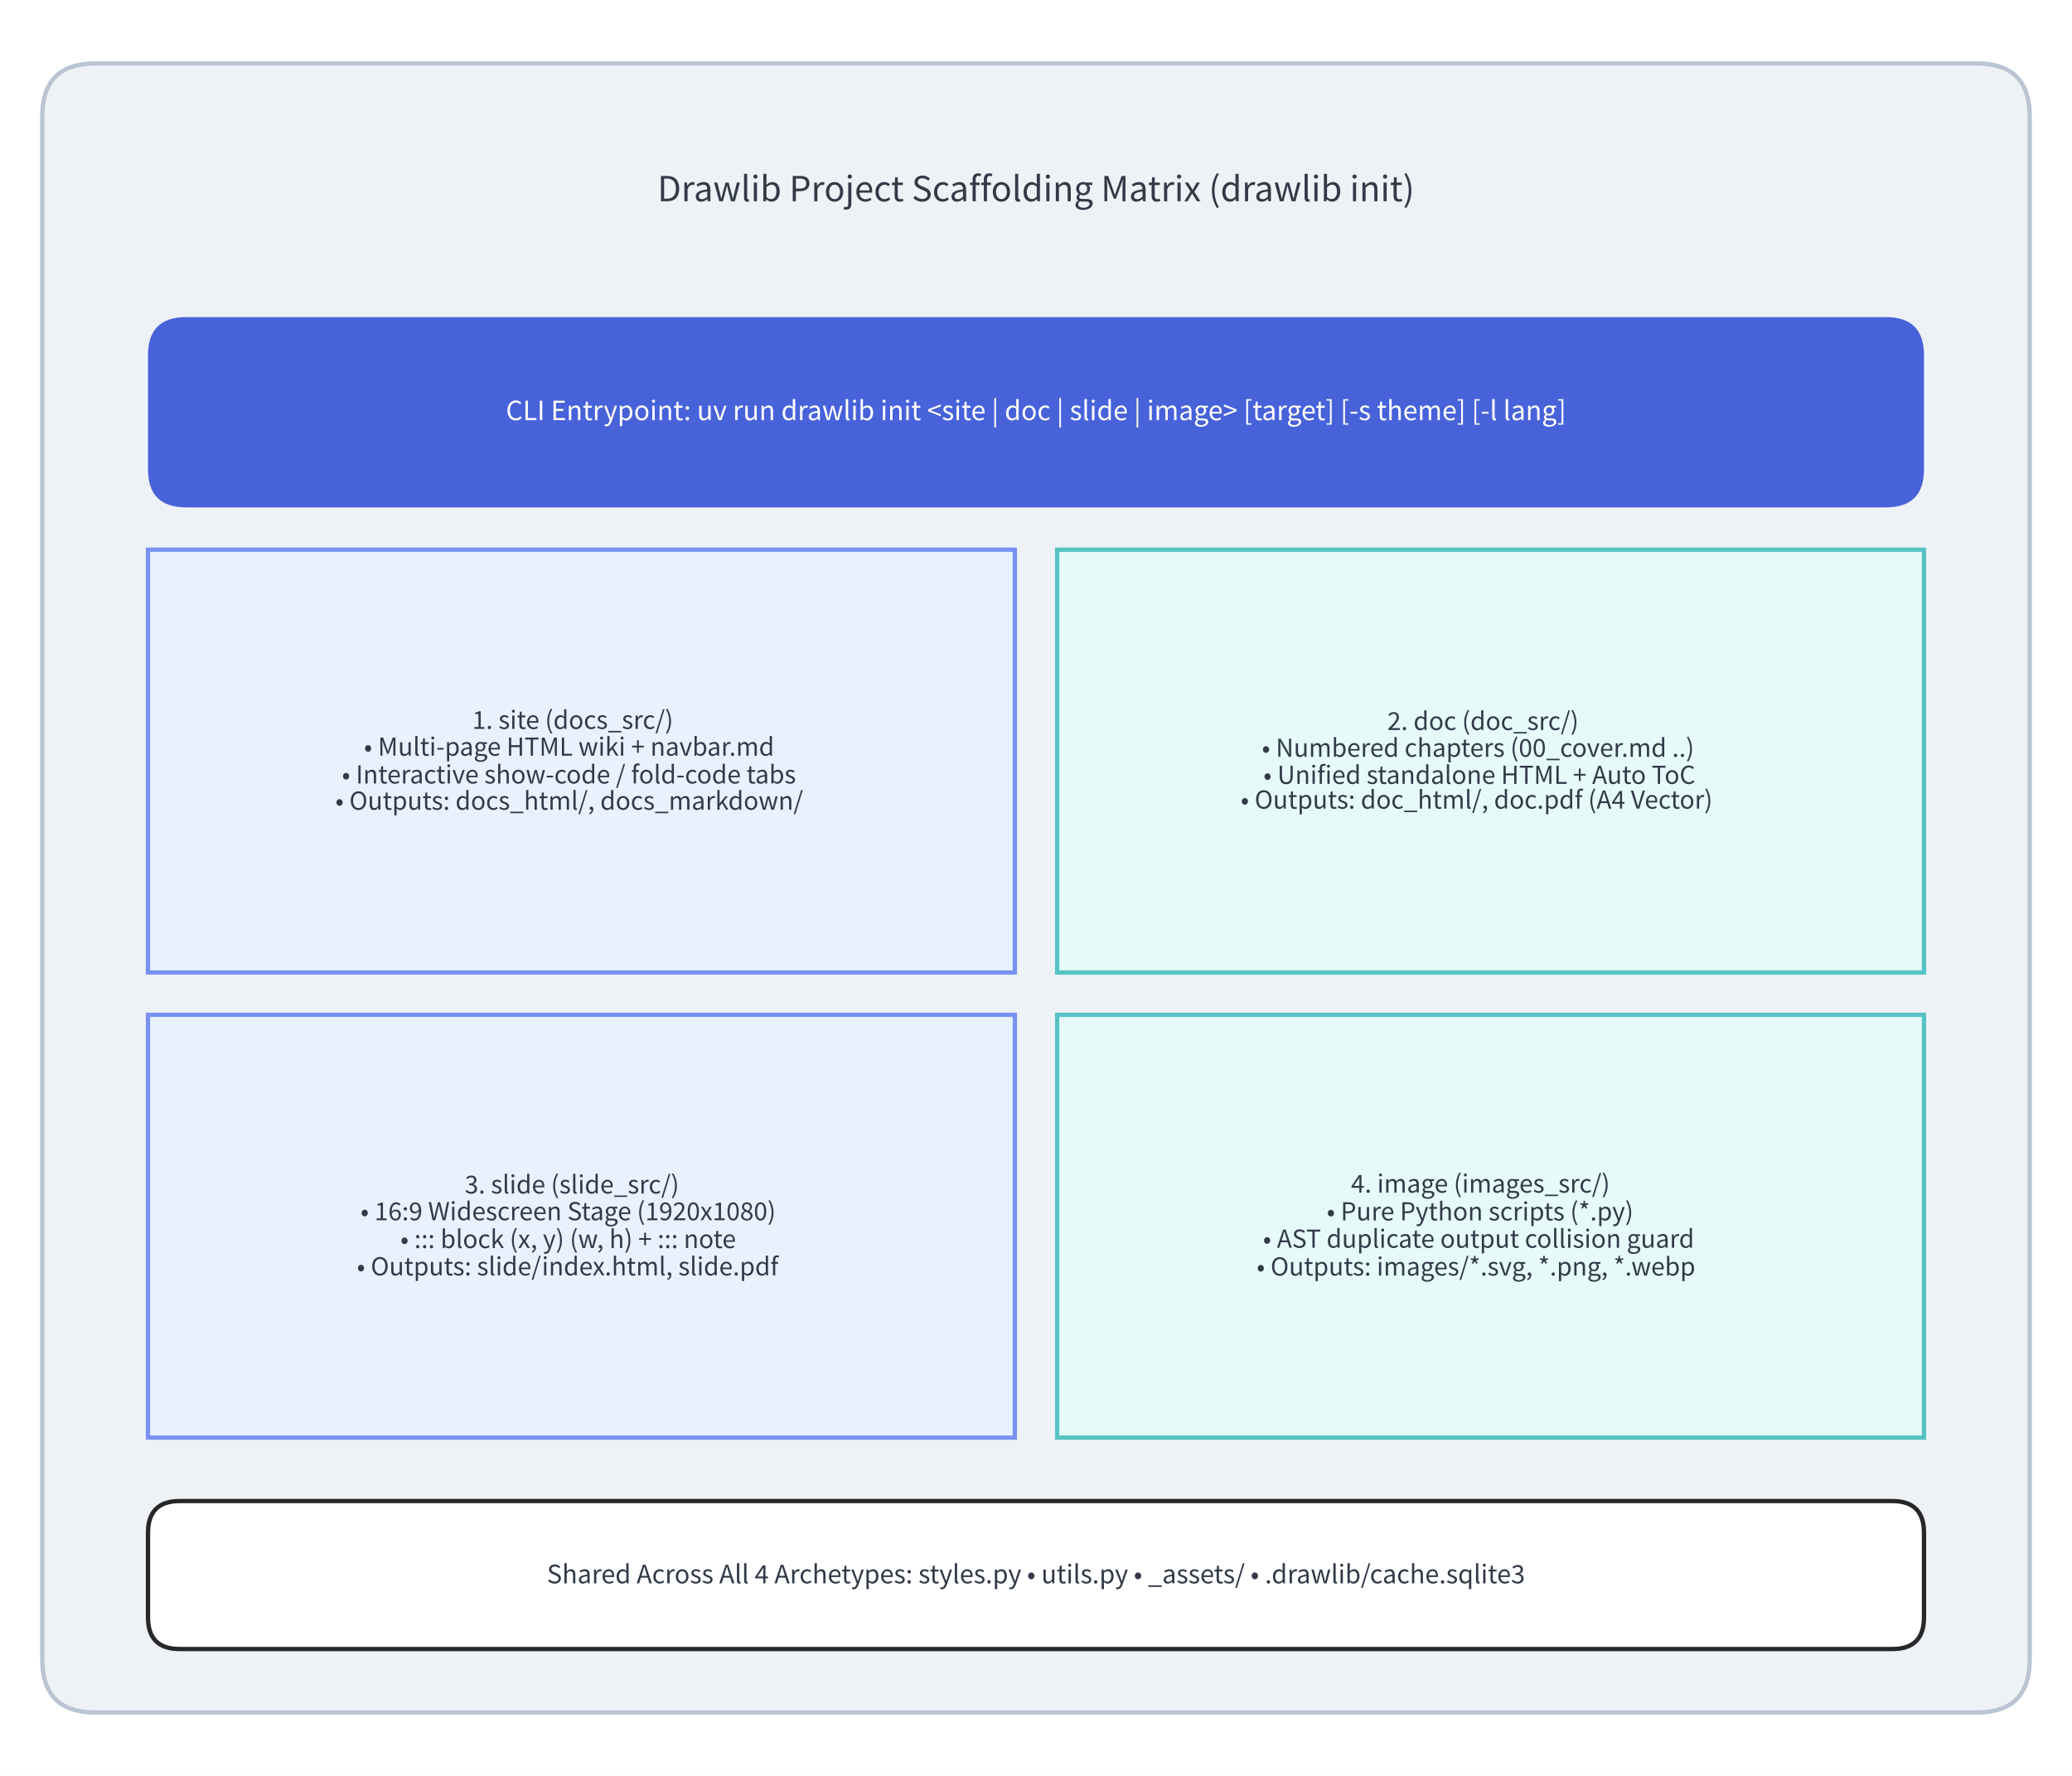
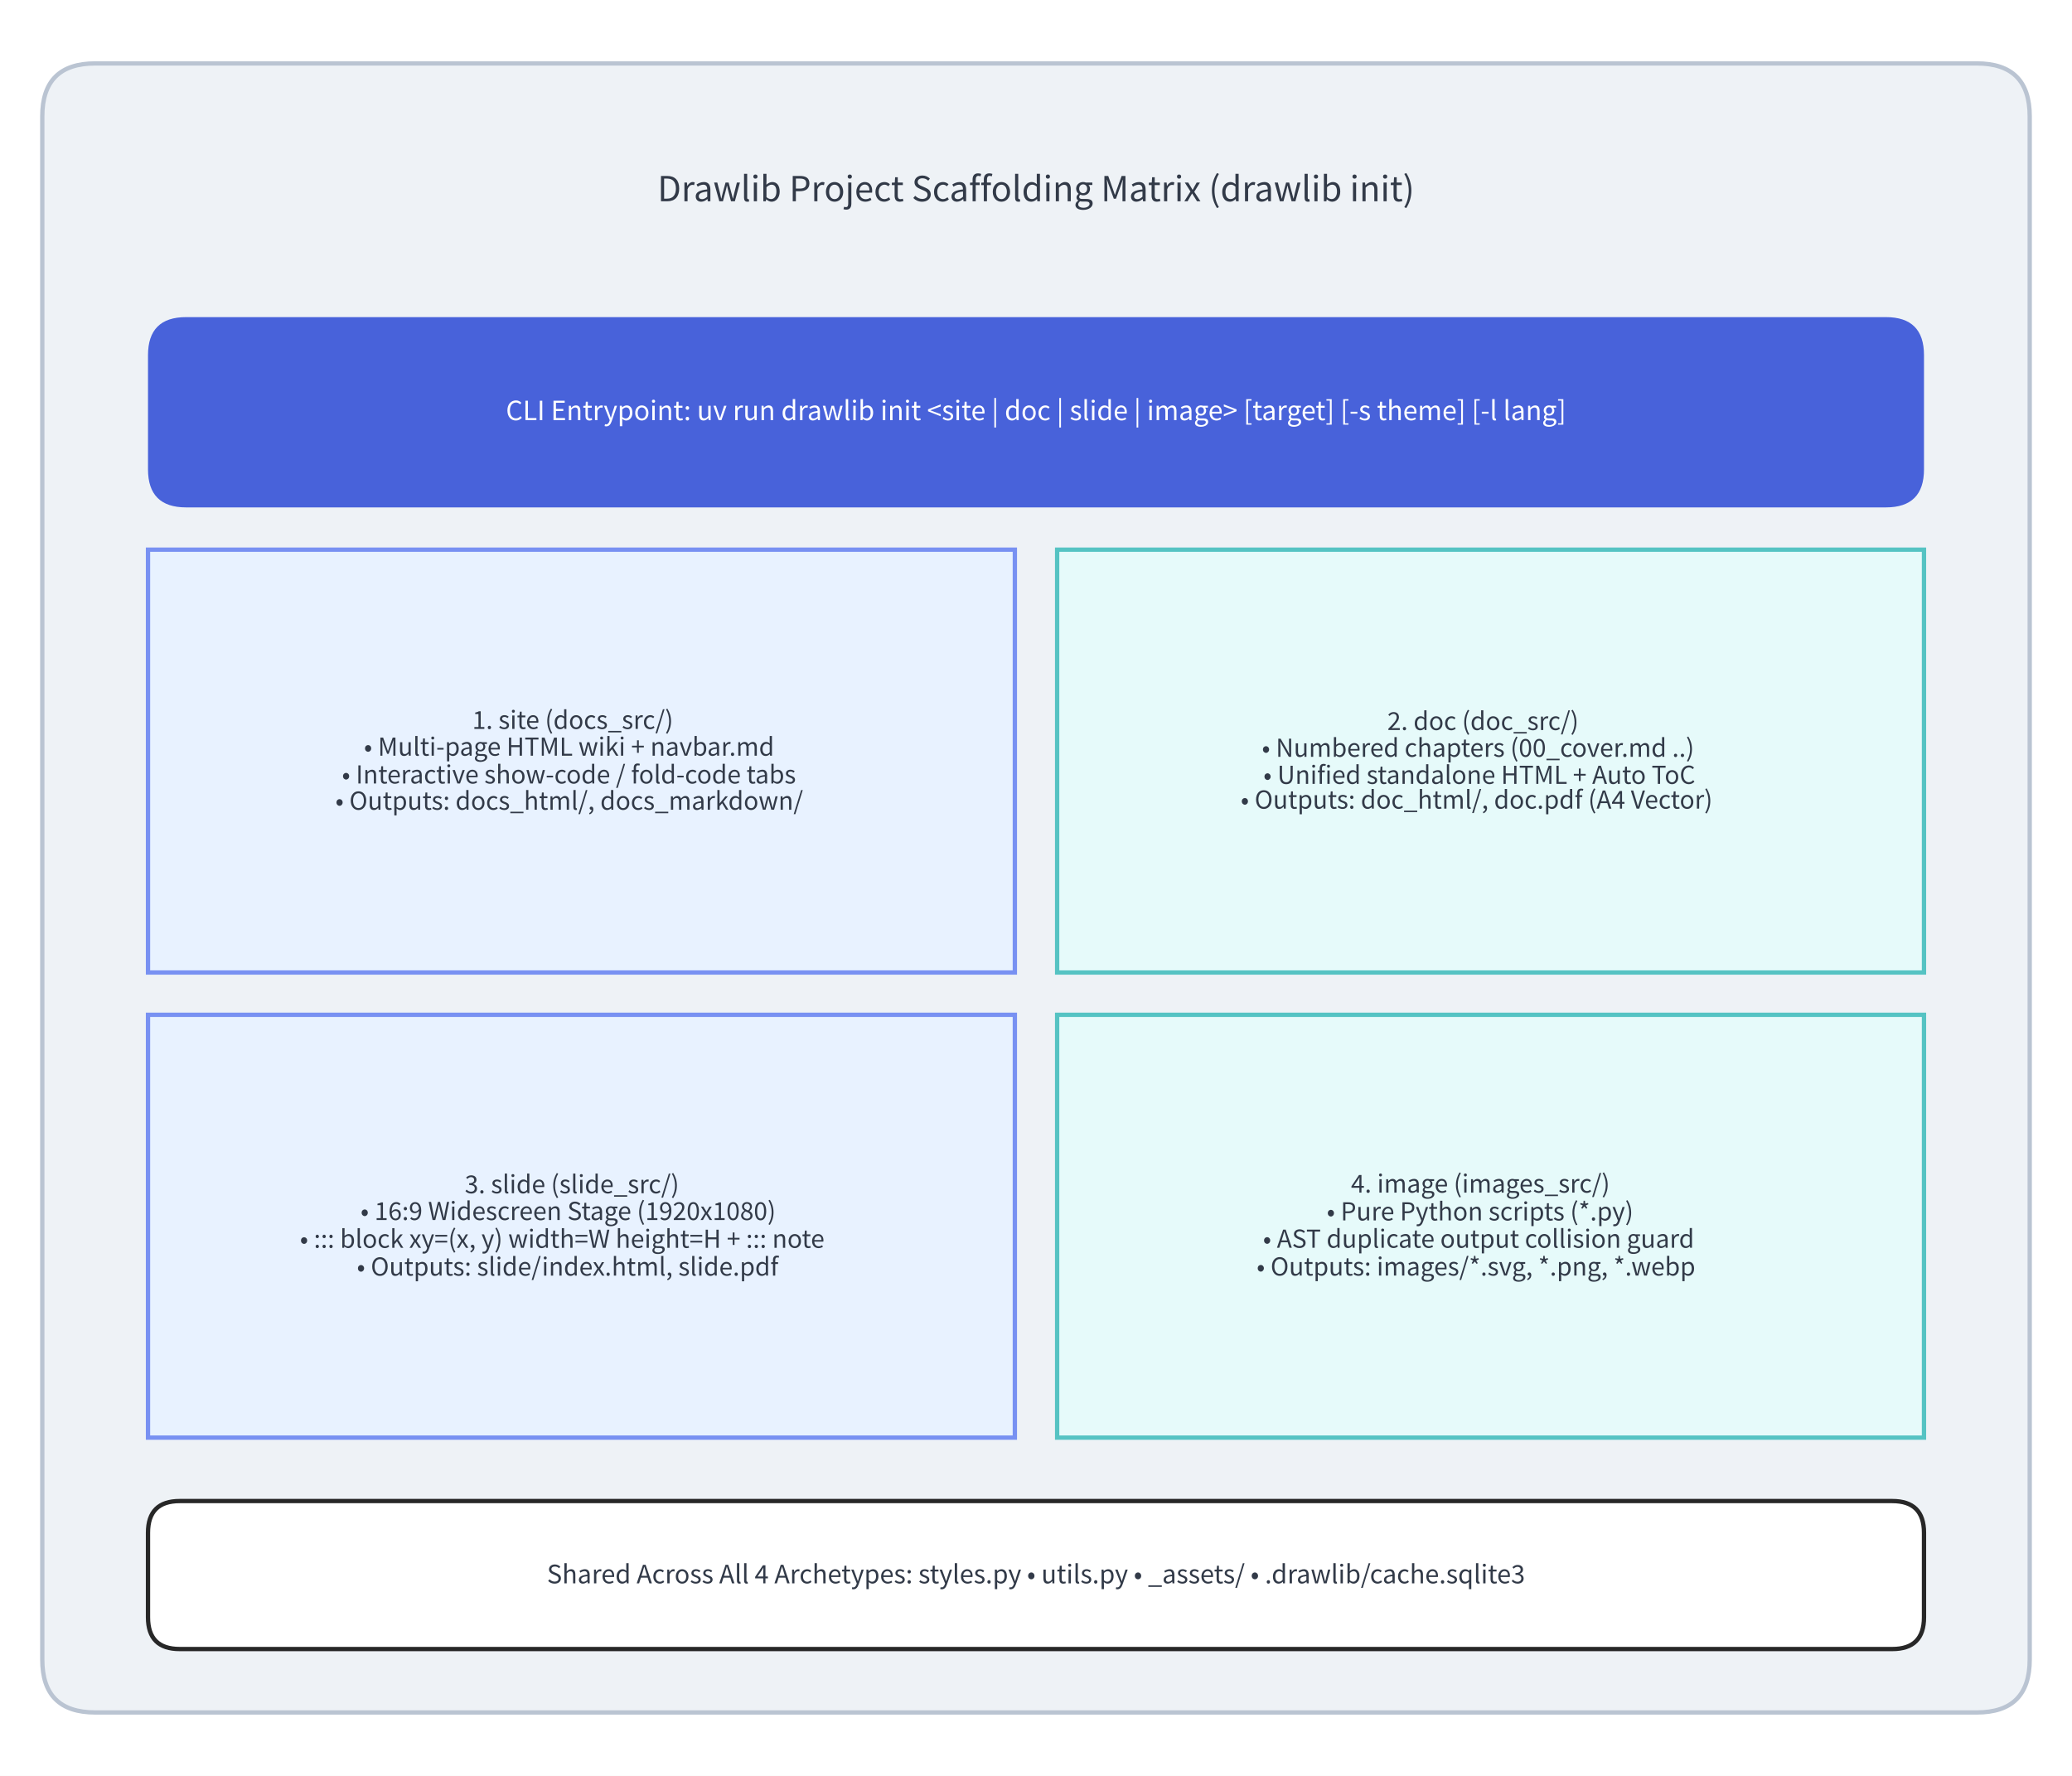
<svg xmlns="http://www.w3.org/2000/svg" width="720pt" height="617.143pt" viewBox="0 0 720 617.143" version="1.1">
  <defs>
    <style type="text/css">*{stroke-linejoin: round; stroke-linecap: butt}</style>
  </defs>
  <g id="figure_1">
    <g id="patch_1">
      <path d="M 0 617.143  L 720 617.143  L 720 0  L 0 0  z " style="fill: #ffffff" />
    </g>
    <g id="axes_1">
      <g id="patch_2">
        <path d="M 360 595.102  L 33.061 595.102  Q 14.694 595.102 14.694 576.735  L 14.694 40.408  Q 14.694 22.041 33.061 22.041  L 686.939 22.041  Q 705.306 22.041 705.306 40.408  L 705.306 576.735  Q 705.306 595.102 686.939 595.102  z " clip-path="url(#pecbf88852a)" style="fill: #eef2f6; stroke: #bac4d2; stroke-width: 1.5; stroke-linejoin: miter" />
      </g>
      <g id="text_1">
        <g clip-path="url(#pecbf88852a)">
          <text style="font-size: 12px; font-family: 'drawlib-cjk-japanese-noto-sans-bold', 'Noto Sans CJK JP'; text-anchor: middle; fill: #323a48" x="360" y="69.945" transform="rotate(-0 360 69.94464)">Drawlib Project Scaffolding Matrix (drawlib init)</text>
        </g>
      </g>
      <g id="patch_3">
        <path d="M 360 176.327  L 64.653 176.327  Q 51.429 176.327 51.429 163.102  L 51.429 123.429  Q 51.429 110.204 64.653 110.204  L 655.347 110.204  Q 668.571 110.204 668.571 123.429  L 668.571 163.102  Q 668.571 176.327 655.347 176.327  z " clip-path="url(#pecbf88852a)" style="fill: #4862da" />
      </g>
      <g id="text_2">
        <g clip-path="url(#pecbf88852a)">
          <text style="font-size: 9.2px; font-family: 'drawlib-cjk-japanese-noto-sans-bold', 'Noto Sans CJK JP'; text-anchor: middle; fill: #ffffff" x="360" y="146.007" transform="rotate(-0 360 146.0066)">CLI Entrypoint:   uv run drawlib init &lt;site | doc | slide | image&gt; [target] [-s theme] [-l lang]</text>
        </g>
      </g>
      <g id="patch_4">
        <path d="M 51.429 337.959  L 51.429 191.02  L 352.653 191.02  L 352.653 337.959  z " clip-path="url(#pecbf88852a)" style="fill: #e8f2ff; stroke: #7891f2; stroke-width: 1.5; stroke-linejoin: miter" />
      </g>
      <g id="text_3">
        <g clip-path="url(#pecbf88852a)">
          <text style="font-size: 8.6px; font-family: 'drawlib-cjk-japanese-noto-sans-bold', 'Noto Sans CJK JP'; fill: #323a48" transform="translate(164.0893 253.3058)">1. site  (docs_src/)</text>
        </g>
        <g clip-path="url(#pecbf88852a)">
          <text style="font-size: 8.6px; font-family: 'drawlib-cjk-japanese-noto-sans-bold', 'Noto Sans CJK JP'; fill: #323a48" transform="translate(126.4515 262.6112)">• Multi-page HTML wiki + navbar.md</text>
        </g>
        <g clip-path="url(#pecbf88852a)">
          <text style="font-size: 8.6px; font-family: 'drawlib-cjk-japanese-noto-sans-bold', 'Noto Sans CJK JP'; fill: #323a48" transform="translate(118.7989 272.2688)">• Interactive show-code / fold-code tabs</text>
        </g>
        <g clip-path="url(#pecbf88852a)">
          <text style="font-size: 8.6px; font-family: 'drawlib-cjk-japanese-noto-sans-bold', 'Noto Sans CJK JP'; fill: #323a48" transform="translate(116.5306 281.3928)">• Outputs: docs_html/, docs_markdown/</text>
        </g>
      </g>
      <g id="patch_5">
        <path d="M 367.347 337.959  L 367.347 191.02  L 668.571 191.02  L 668.571 337.959  z " clip-path="url(#pecbf88852a)" style="fill: #e6fafa; stroke: #55c3c3; stroke-width: 1.5; stroke-linejoin: miter" />
      </g>
      <g id="text_4">
        <g clip-path="url(#pecbf88852a)">
          <text style="font-size: 8.6px; font-family: 'drawlib-cjk-japanese-noto-sans-bold', 'Noto Sans CJK JP'; fill: #323a48" transform="translate(482.071 253.6881)">2. doc  (doc_src/)</text>
        </g>
        <g clip-path="url(#pecbf88852a)">
          <text style="font-size: 8.6px; font-family: 'drawlib-cjk-japanese-noto-sans-bold', 'Noto Sans CJK JP'; fill: #323a48" transform="translate(438.4697 262.9935)">• Numbered chapters (00_cover.md ..)</text>
        </g>
        <g clip-path="url(#pecbf88852a)">
          <text style="font-size: 8.6px; font-family: 'drawlib-cjk-japanese-noto-sans-bold', 'Noto Sans CJK JP'; fill: #323a48" transform="translate(439.0004 272.4105)">• Unified standalone HTML + Auto ToC</text>
        </g>
        <g clip-path="url(#pecbf88852a)">
          <text style="font-size: 8.6px; font-family: 'drawlib-cjk-japanese-noto-sans-bold', 'Noto Sans CJK JP'; fill: #323a48" transform="translate(431.1207 281.0105)">• Outputs: doc_html/, doc.pdf (A4 Vector)</text>
        </g>
      </g>
      <g id="patch_6">
        <path d="M 51.429 499.592  L 51.429 352.653  L 352.653 352.653  L 352.653 499.592  z " clip-path="url(#pecbf88852a)" style="fill: #e8f2ff; stroke: #7891f2; stroke-width: 1.5; stroke-linejoin: miter" />
      </g>
      <g id="text_5">
        <g clip-path="url(#pecbf88852a)">
-           <text style="font-size: 8.6px; font-family: 'drawlib-cjk-japanese-noto-sans-bold', 'Noto Sans CJK JP'; fill: #323a48" transform="translate(161.4911 414.753)">3. slide  (slide_src/)</text>
+           <text style="font-size: 8.6px; font-family: 'drawlib-cjk-japanese-noto-sans-bold', 'Noto Sans CJK JP'; fill: #323a48" transform="translate(161.4911 414.6717)">3. slide  (slide_src/)</text>
        </g>
        <g clip-path="url(#pecbf88852a)">
-           <text style="font-size: 8.6px; font-family: 'drawlib-cjk-japanese-noto-sans-bold', 'Noto Sans CJK JP'; fill: #323a48" transform="translate(125.2737 424.0584)">• 16:9 Widescreen Stage (1920x1080)</text>
+           <text style="font-size: 8.6px; font-family: 'drawlib-cjk-japanese-noto-sans-bold', 'Noto Sans CJK JP'; fill: #323a48" transform="translate(125.2737 423.9772)">• 16:9 Widescreen Stage (1920x1080)</text>
        </g>
        <g clip-path="url(#pecbf88852a)">
-           <text style="font-size: 8.6px; font-family: 'drawlib-cjk-japanese-noto-sans-bold', 'Noto Sans CJK JP'; fill: #323a48" transform="translate(139.115 433.716)">• ::: block (x, y) (w, h) + ::: note</text>
+           <text style="font-size: 8.6px; font-family: 'drawlib-cjk-japanese-noto-sans-bold', 'Noto Sans CJK JP'; fill: #323a48" transform="translate(104.2024 433.6347)">• ::: block xy=(x, y) width=W height=H + ::: note</text>
        </g>
        <g clip-path="url(#pecbf88852a)">
-           <text style="font-size: 8.6px; font-family: 'drawlib-cjk-japanese-noto-sans-bold', 'Noto Sans CJK JP'; fill: #323a48" transform="translate(123.9891 443.2109)">• Outputs: slide/index.html, slide.pdf</text>
+           <text style="font-size: 8.6px; font-family: 'drawlib-cjk-japanese-noto-sans-bold', 'Noto Sans CJK JP'; fill: #323a48" transform="translate(123.9891 443.2922)">• Outputs: slide/index.html, slide.pdf</text>
        </g>
      </g>
      <g id="patch_7">
        <path d="M 367.347 499.592  L 367.347 352.653  L 668.571 352.653  L 668.571 499.592  z " clip-path="url(#pecbf88852a)" style="fill: #e6fafa; stroke: #55c3c3; stroke-width: 1.5; stroke-linejoin: miter" />
      </g>
      <g id="text_6">
        <g clip-path="url(#pecbf88852a)">
          <text style="font-size: 8.6px; font-family: 'drawlib-cjk-japanese-noto-sans-bold', 'Noto Sans CJK JP'; fill: #323a48" transform="translate(469.4424 414.4567)">4. image  (images_src/)</text>
        </g>
        <g clip-path="url(#pecbf88852a)">
          <text style="font-size: 8.6px; font-family: 'drawlib-cjk-japanese-noto-sans-bold', 'Noto Sans CJK JP'; fill: #323a48" transform="translate(461.0097 424.1142)">• Pure Python scripts (*.py)</text>
        </g>
        <g clip-path="url(#pecbf88852a)">
          <text style="font-size: 8.6px; font-family: 'drawlib-cjk-japanese-noto-sans-bold', 'Noto Sans CJK JP'; fill: #323a48" transform="translate(438.8567 433.6092)">• AST duplicate output collision guard</text>
        </g>
        <g clip-path="url(#pecbf88852a)">
          <text style="font-size: 8.6px; font-family: 'drawlib-cjk-japanese-noto-sans-bold', 'Noto Sans CJK JP'; fill: #323a48" transform="translate(436.6536 443.2667)">• Outputs: images/*.svg, *.png, *.webp</text>
        </g>
      </g>
      <g id="patch_8">
        <path d="M 360 573.061  L 62.449 573.061  Q 51.429 573.061 51.429 562.041  L 51.429 532.653  Q 51.429 521.633 62.449 521.633  L 657.551 521.633  Q 668.571 521.633 668.571 532.653  L 668.571 562.041  Q 668.571 573.061 657.551 573.061  z " clip-path="url(#pecbf88852a)" style="fill: #ffffff; stroke: #272727; stroke-width: 1.5; stroke-linejoin: miter" />
      </g>
      <g id="text_7">
        <g clip-path="url(#pecbf88852a)">
          <text style="font-size: 8.8px; font-family: 'drawlib-cjk-japanese-noto-sans-bold', 'Noto Sans CJK JP'; text-anchor: middle; fill: #323a48" x="360" y="550.233" transform="rotate(-0 360 550.2331)">Shared Across All 4 Archetypes:   styles.py  •  utils.py  •  _assets/  •  .drawlib/cache.sqlite3</text>
        </g>
      </g>
    </g>
  </g>
  <defs>
    <clipPath id="pecbf88852a">
      <rect x="0" y="0" width="720" height="617.143" />
    </clipPath>
  </defs>
</svg>
